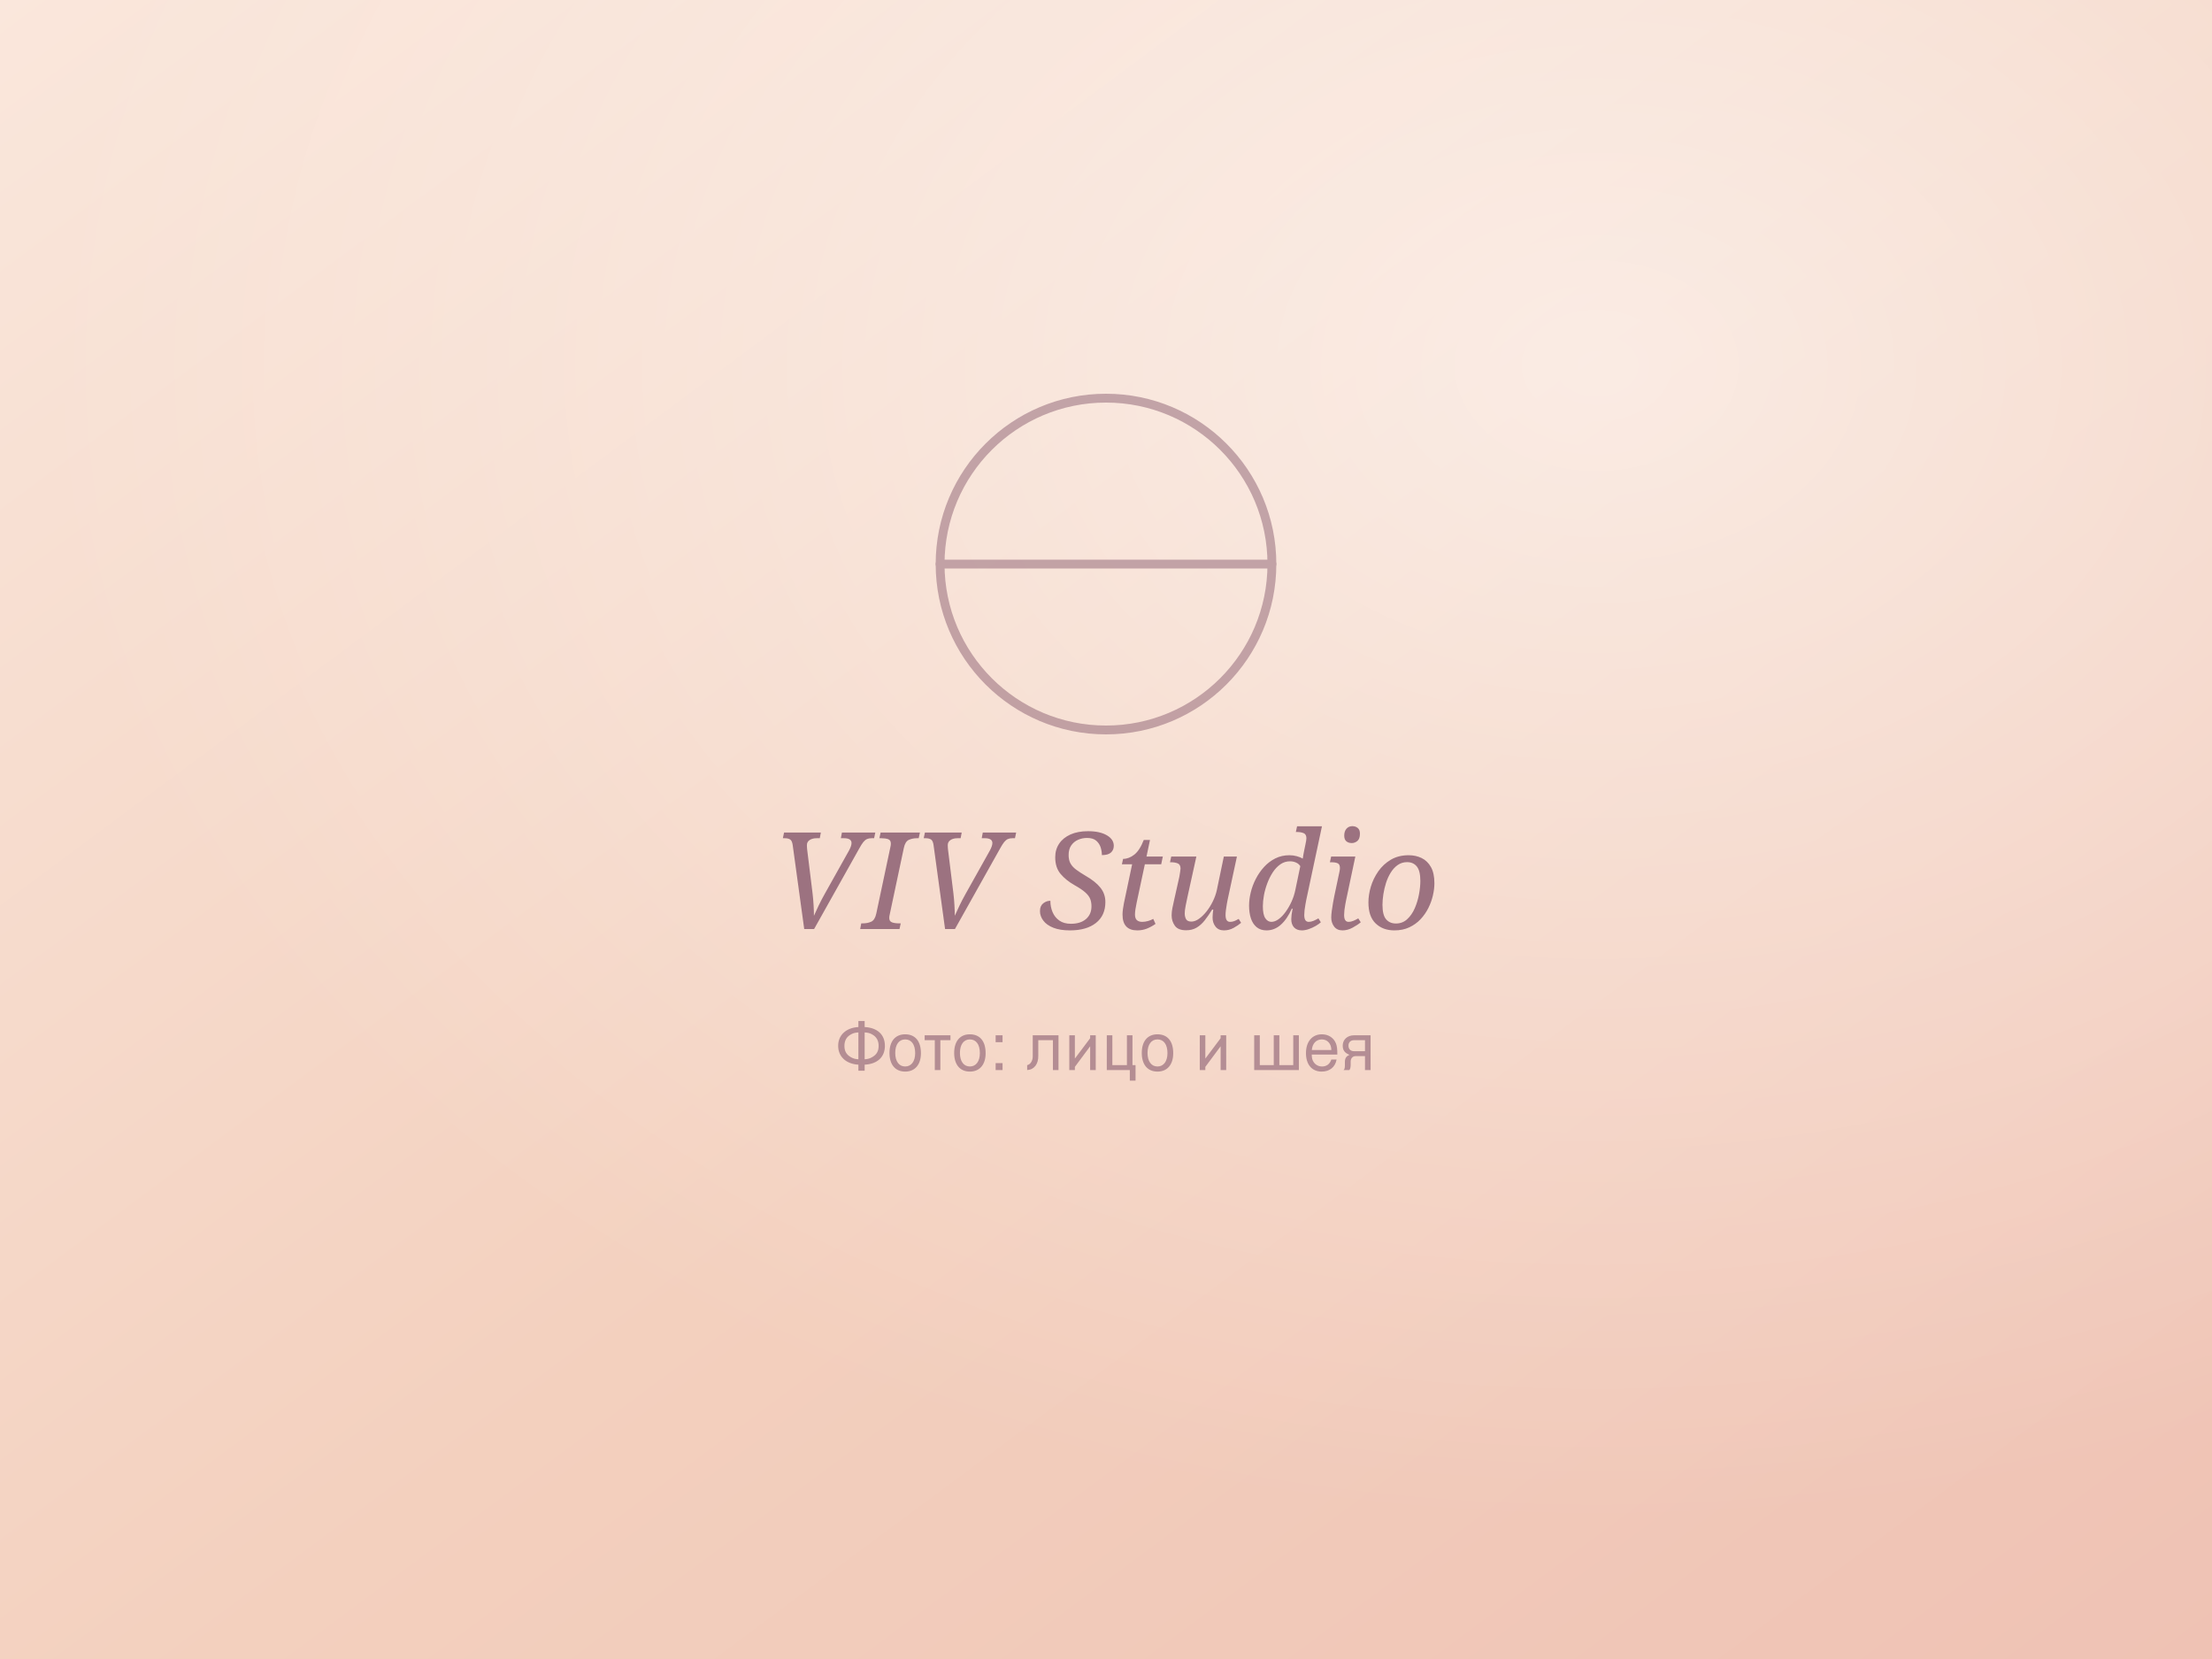
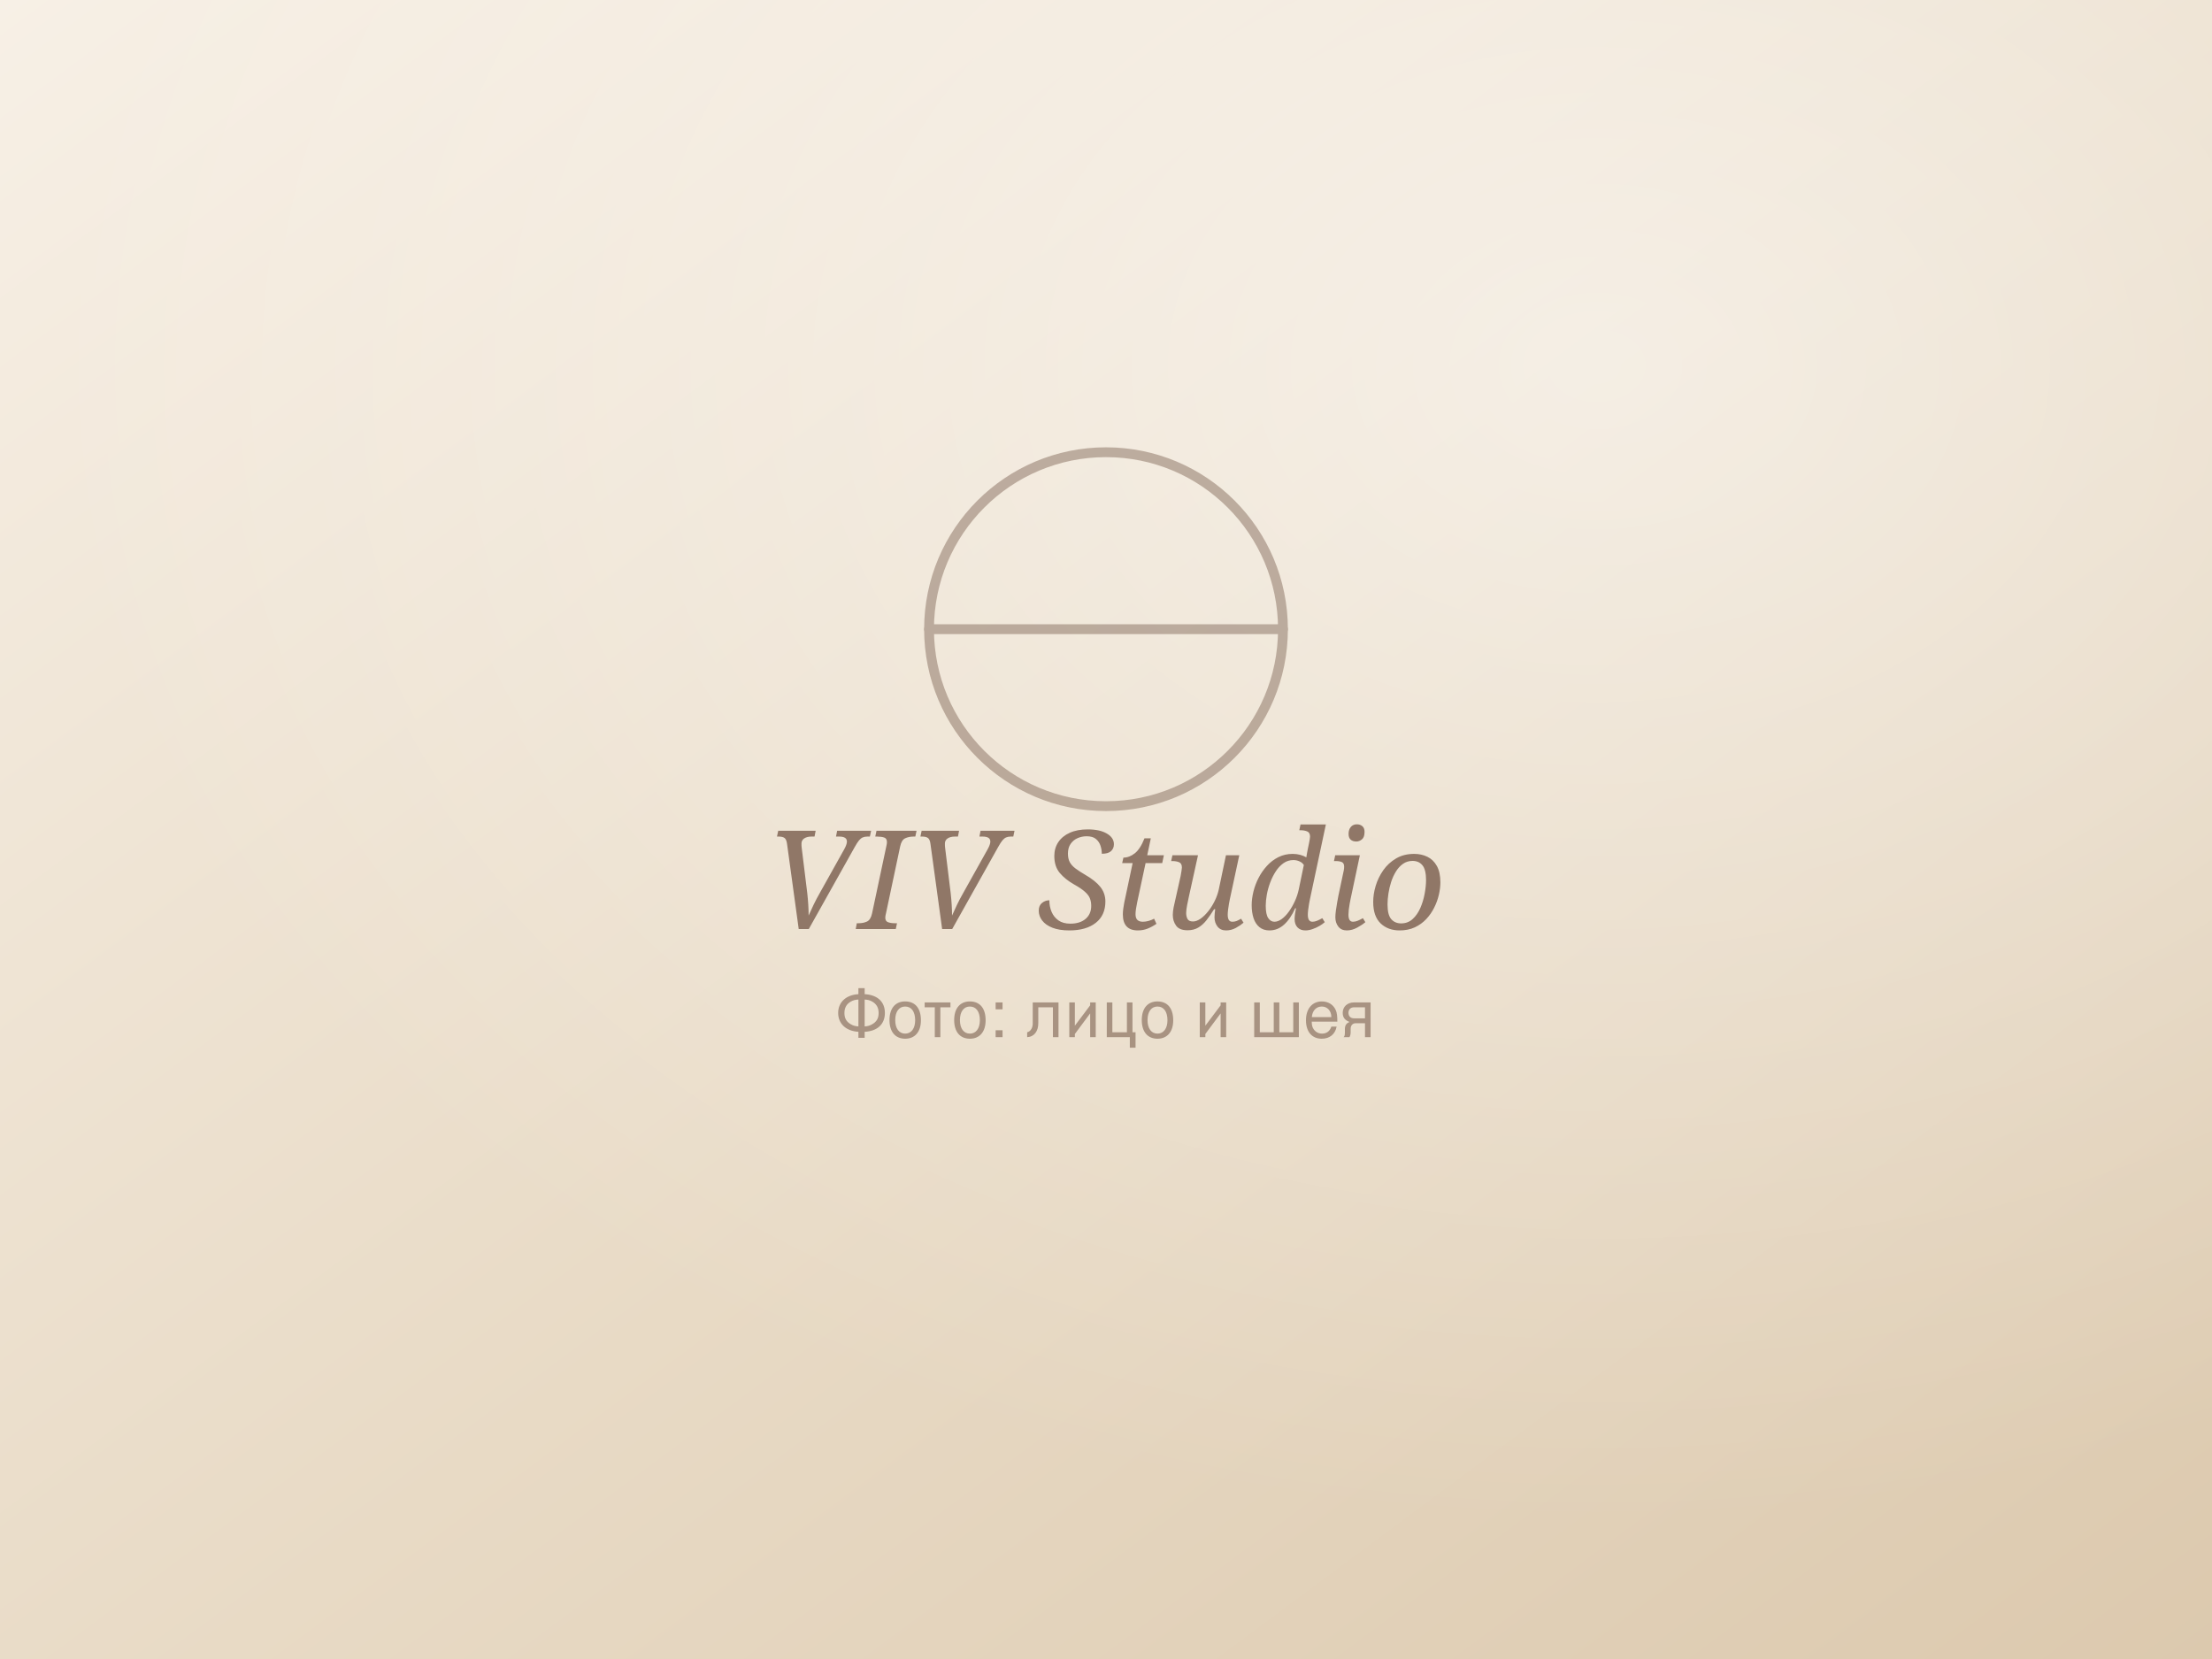
<svg xmlns="http://www.w3.org/2000/svg" viewBox="0 0 900 675" width="900" height="675" role="img">
  <defs>
    <linearGradient id="g" x1="0" y1="0" x2="1" y2="1">
-       <stop offset="0" stop-color="#FAE7DC" />
-       <stop offset=".55" stop-color="#F3D0BE" />
-       <stop offset="1" stop-color="#EFC2B4" />
+       <stop offset="0" stop-color="#F7F0E6" />
+       <stop offset=".55" stop-color="#E8DAC5" />
+       <stop offset="1" stop-color="#DCC9AE" />
    </linearGradient>
    <radialGradient id="s" cx=".72" cy=".22" r=".7">
-       <stop offset="0" stop-color="#FFFFFF" stop-opacity=".55" />
+       <stop offset="0" stop-color="#FFFFFF" stop-opacity=".5" />
      <stop offset="1" stop-color="#FFFFFF" stop-opacity="0" />
    </radialGradient>
  </defs>
  <rect width="900" height="675" fill="url(#g)" />
  <rect width="900" height="675" fill="url(#s)" />
-   <g opacity=".5" fill="none" stroke="#8C5F72" stroke-width="3.6">
-     <circle cx="450.0" cy="229.5" r="67.5" />
-     <path d="M382.5 229.5 l135.0 0" stroke-linecap="round" />
+   <g opacity=".45" fill="none" stroke="#7B5F4F" stroke-width="4.0">
+     <circle cx="450.0" cy="256" r="72" />
+     <path d="M378 256 l144 0" stroke-linecap="round" />
  </g>
-   <text x="50%" y="378" text-anchor="middle" font-family="Georgia,serif" font-style="italic" font-size="55" fill="#8C5F72" opacity=".85">VIV Studio</text>
-   <text x="50%" y="435.375" text-anchor="middle" font-family="Helvetica,Arial,sans-serif" font-size="27" fill="#8C5F72" opacity=".62">Фото: лицо и шея</text>
+   <text x="50%" y="378" text-anchor="middle" font-family="Georgia,serif" font-style="italic" font-size="56" fill="#7B5F4F" opacity=".82">VIV Studio</text>
+   <text x="50%" y="422" text-anchor="middle" font-family="Helvetica,Arial,sans-serif" font-size="27" fill="#7B5F4F" opacity=".6">Фото: лицо и шея</text>
</svg>
